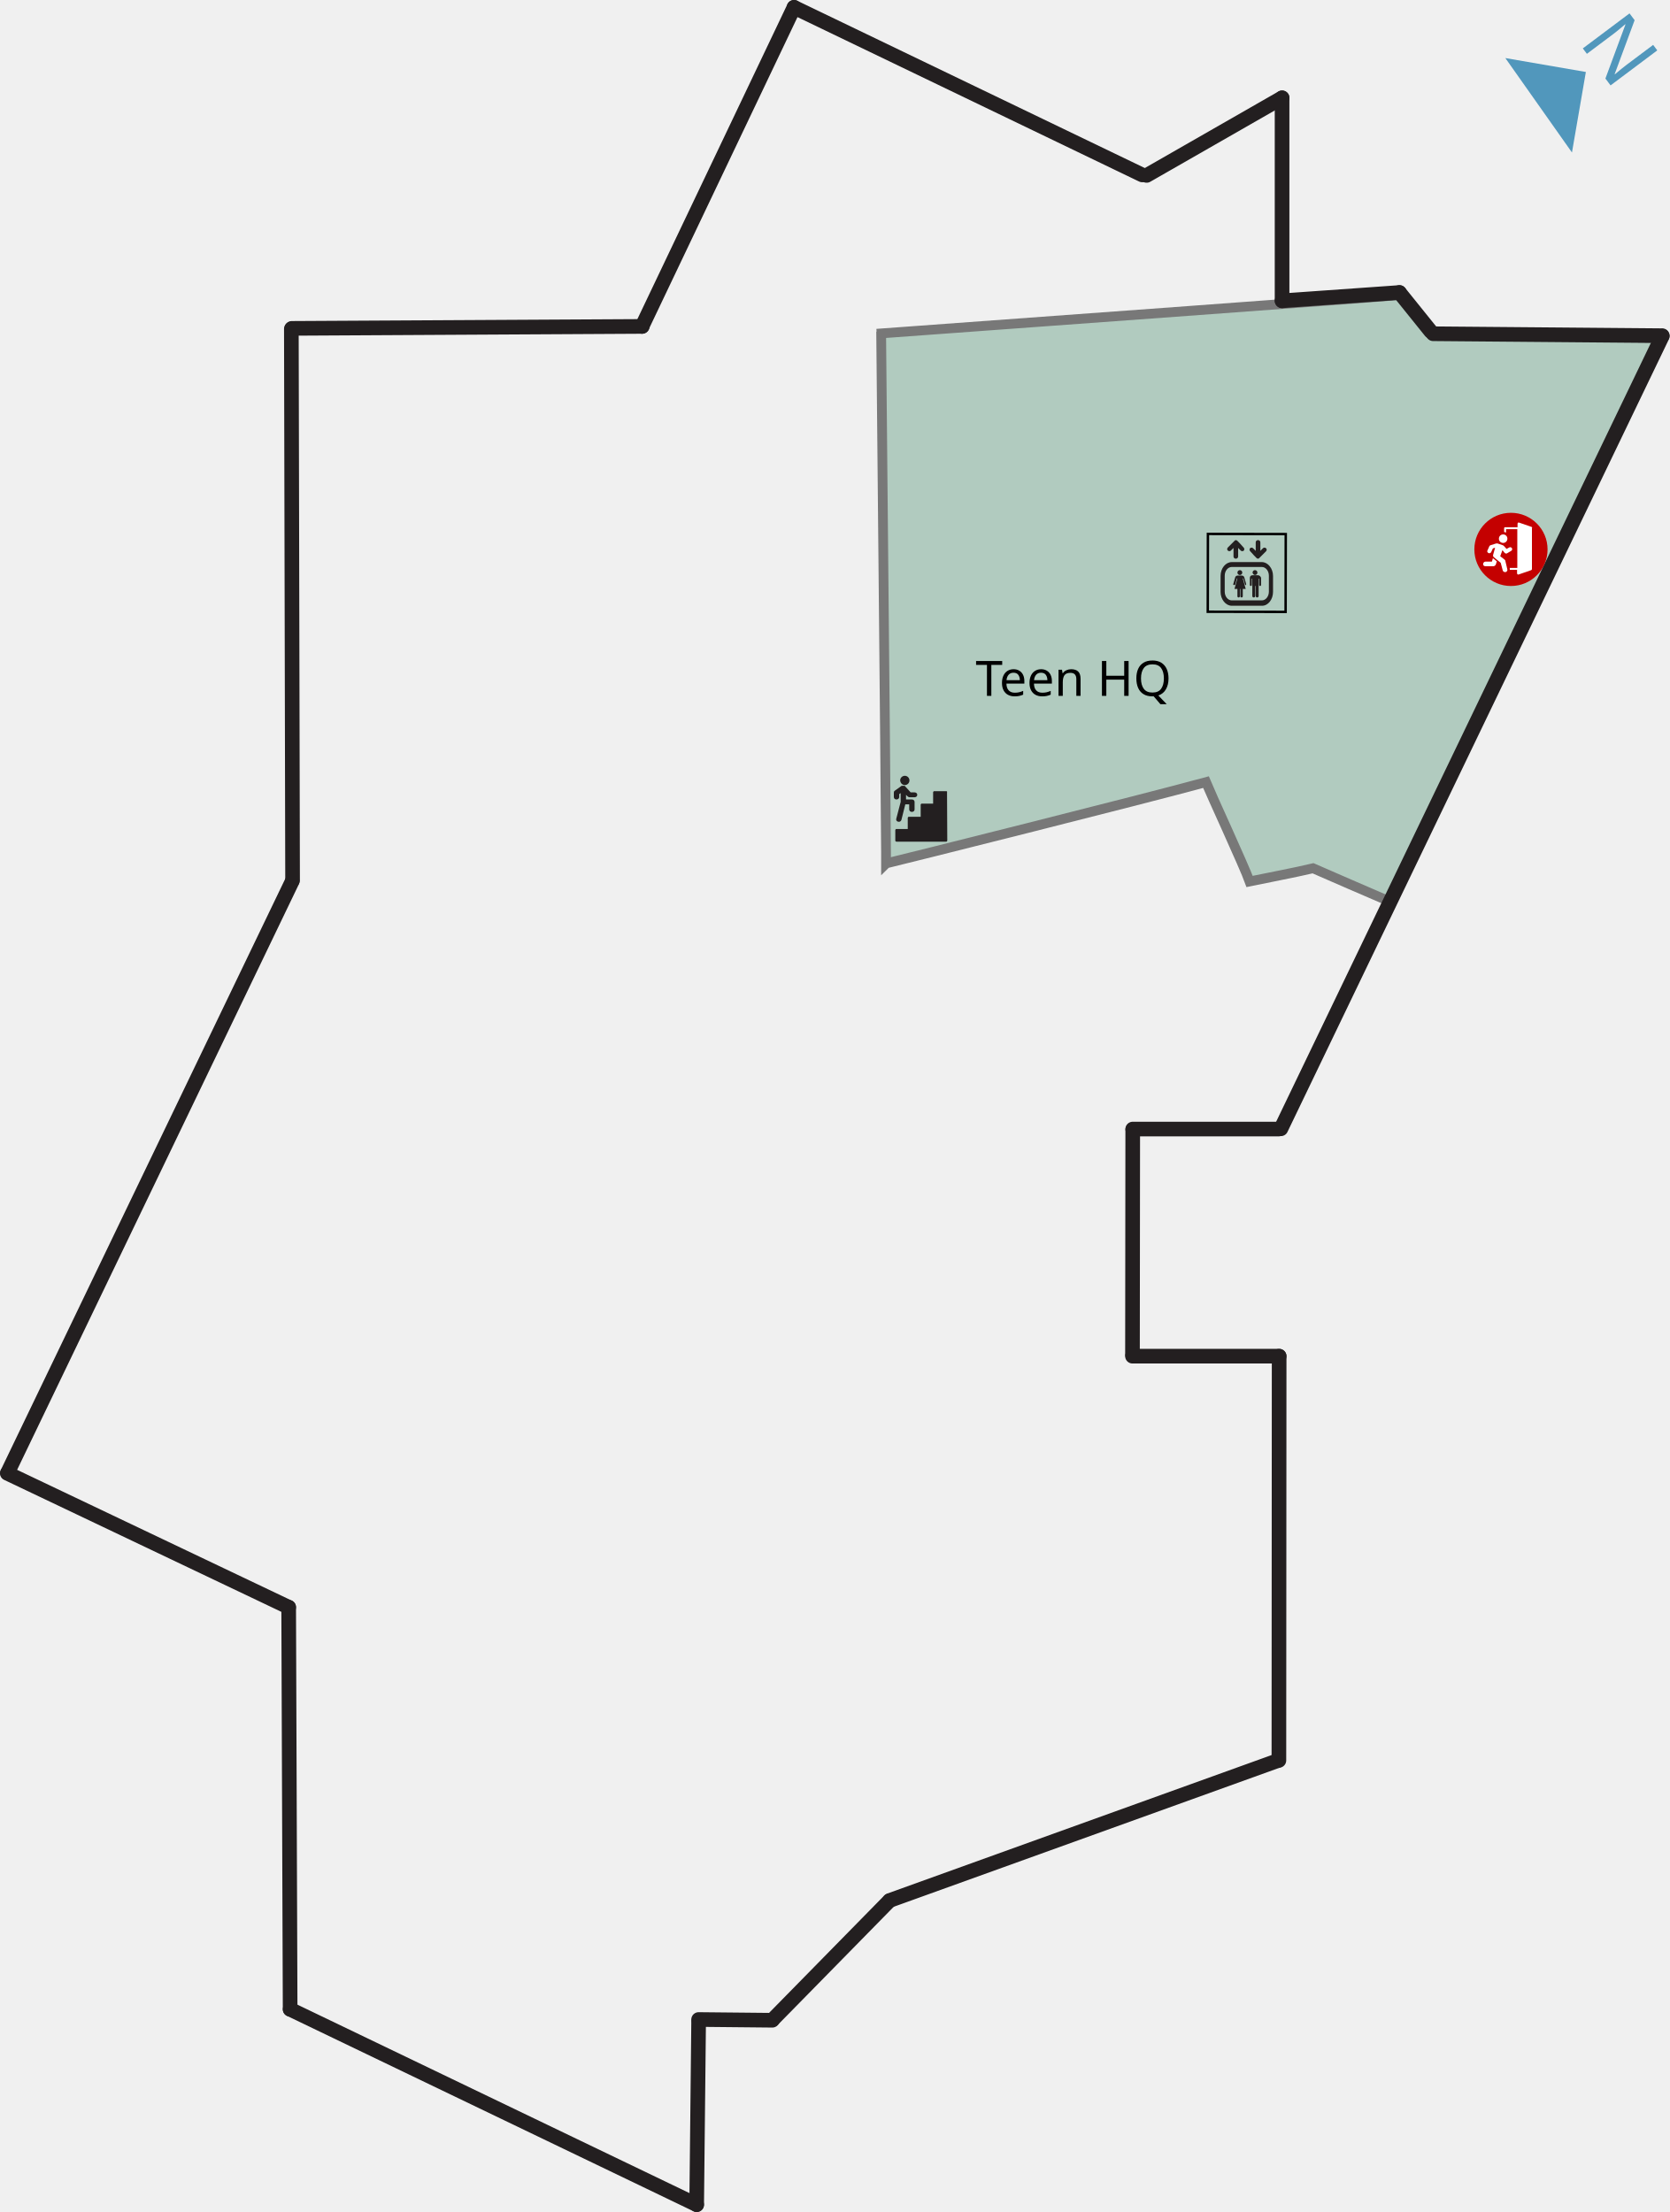
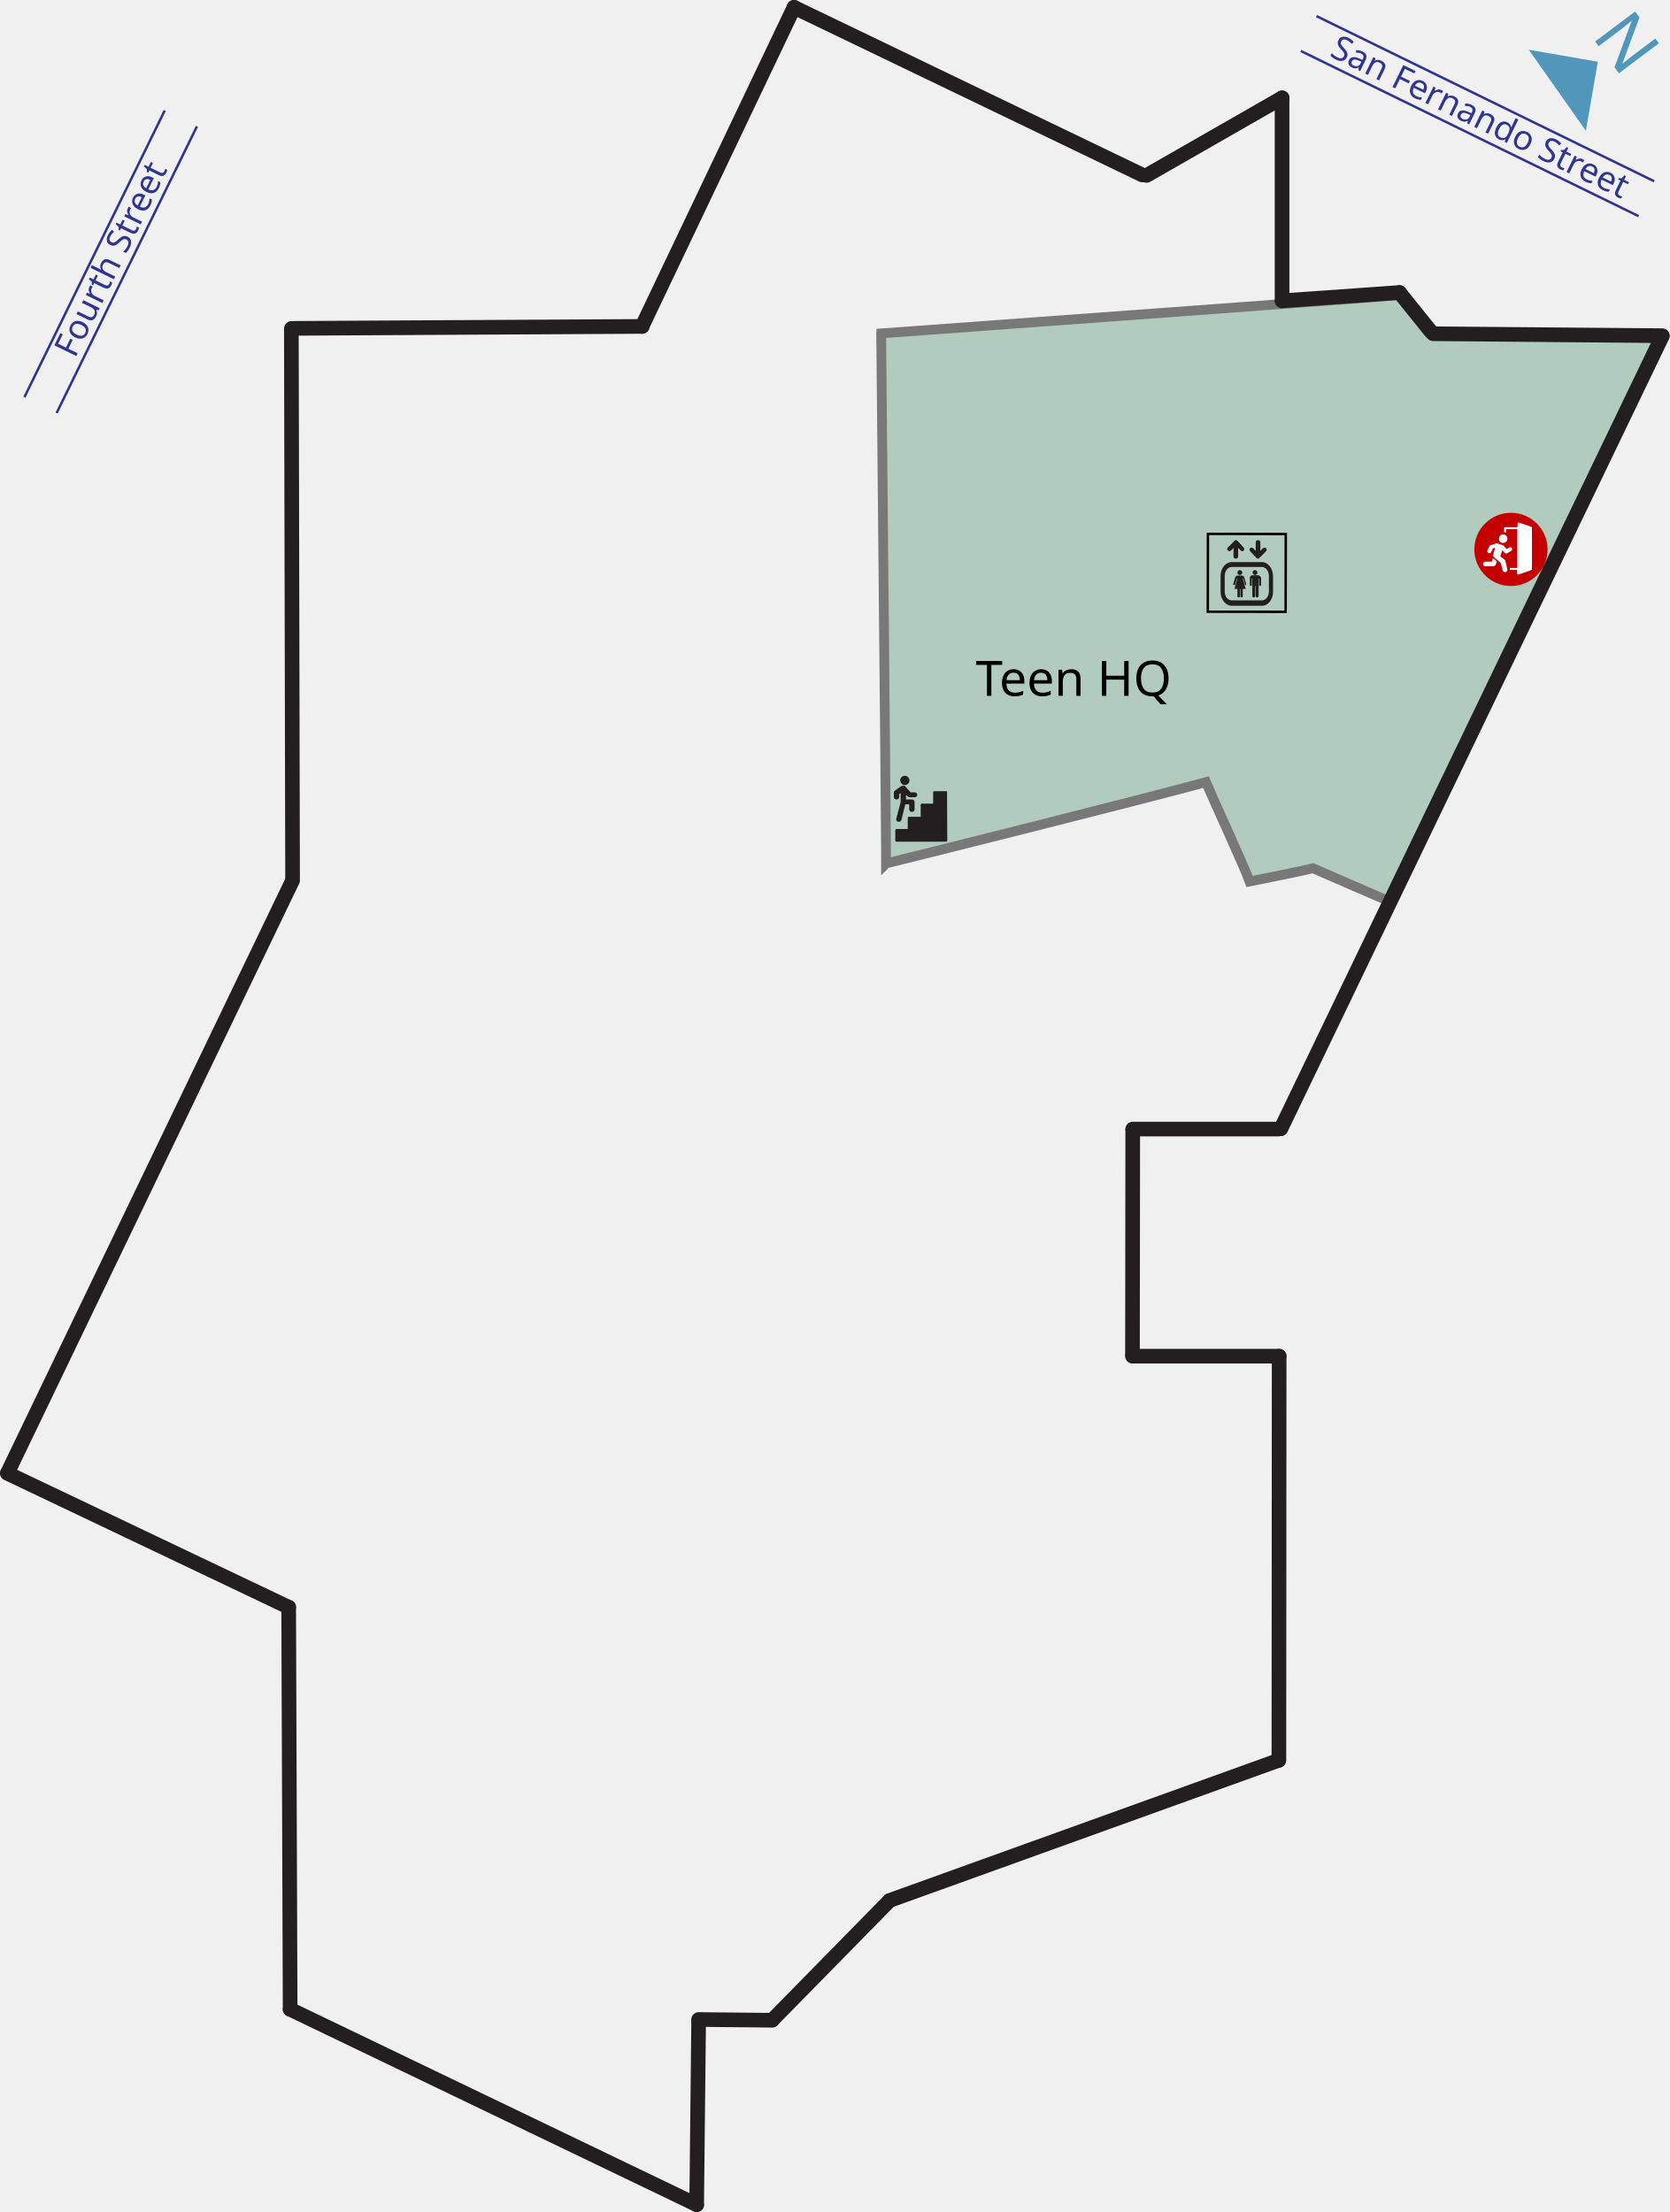
<svg xmlns="http://www.w3.org/2000/svg" version="1.1" id="Layer_1" x="0px" y="0px" viewBox="0 0 684.2 906.7" style="enable-background:new 0 0 684.2 906.7;" xml:space="preserve">
  <style type="text/css">
	.st0{opacity:0.5;fill:#71A58E;stroke:#000000;stroke-width:4;stroke-miterlimit:10;enable-background:new    ;}
	.st1{fill:none;stroke:#231F20;stroke-width:6;stroke-linecap:round;stroke-linejoin:round;}
	.st2{font-family:'ArialMT';}
	.st3{font-size:20px;}
	.st4{fill:#C40000;}
	.st5{fill:#FFFFFF;}
	.st6{fill:#231F20;}
	.st7{fill:none;stroke:#000000;stroke-width:1;stroke-miterlimit:10;}
	.st8{fill:#5197BC;}
	.st9{font-family:'Arial-BoldMT';}
- 	.st10{font-size:33.493px;}
+ 	.st10{font-size:28.715px;}
+ 	.st11{fill:#2E368F;}
+ 	.st12{font-family:'Arial-ItalicMT';}
+ 	.st13{font-size:14px;}
+ 	.st14{fill:none;stroke:#2E368F;stroke-miterlimit:10;}
</style>
  <g id="teen_hq">
    <path class="st0" d="M361.1,135.9c0,3.6,1.8,182.1,2,213.4c0,2.4,0,3.5,0,4.7c0,0,0,0,0.1-0.1c6-1.4,105-26.2,131-33.3   c1.4,3.5,15.8,34.8,17.9,40.7c3.3-0.7,19.9-3.9,26-5.4c2.3,1,26.8,11.7,31.8,13.8c23.2-47.8,110.9-231.7,111-231.7 M679,138.5   l-88.6-1.5l-4-1.6l-12.6-14.5c-9.1,1-164.7,12.2-214.5,15.9" />
  </g>
  <g id="floor_outline">
    <g id="c">
      <g id="d">
        <line class="st1" x1="681.2" y1="137.8" x2="524.9" y2="462.7" />
        <line class="st1" x1="3.1" y1="603.7" x2="119.7" y2="361.3" />
        <line class="st1" x1="118.3" y1="658.8" x2="3" y2="603.9" />
        <line class="st1" x1="118.9" y1="823.6" x2="285.5" y2="903.7" />
        <line class="st1" x1="325.4" y1="3" x2="263.1" y2="133.8" />
        <line class="st1" x1="468.1" y1="71.7" x2="325.4" y2="3" />
        <line class="st1" x1="119.6" y1="134.6" x2="263.2" y2="133.8" />
        <line class="st1" x1="525.4" y1="40.1" x2="469.9" y2="71.9" />
        <line class="st1" x1="525.4" y1="123.3" x2="525.4" y2="40.1" />
        <line class="st1" x1="525.4" y1="123.3" x2="573.5" y2="119.9" />
        <line class="st1" x1="586.3" y1="135.8" x2="573.5" y2="119.9" />
        <line class="st1" x1="681.2" y1="137.6" x2="587.3" y2="136.8" />
        <line class="st1" x1="119.4" y1="134.8" x2="119.9" y2="360.8" />
        <line class="st1" x1="464.2" y1="462.8" x2="524" y2="462.8" />
        <line class="st1" x1="464.1" y1="555.2" x2="464.2" y2="463.1" />
        <line class="st1" x1="464.1" y1="555.9" x2="524.2" y2="555.9" />
        <line class="st1" x1="524.1" y1="721.6" x2="524.2" y2="555.9" />
        <line class="st1" x1="286.3" y1="828.8" x2="285.5" y2="903.7" />
        <line class="st1" x1="118.9" y1="823.6" x2="118.3" y2="658.8" />
        <line class="st1" x1="316.5" y1="828.1" x2="286.3" y2="827.8" />
        <line class="st1" x1="523.3" y1="721.8" x2="364.6" y2="779" />
        <line class="st1" x1="364.4" y1="779.2" x2="316.8" y2="827.7" />
      </g>
    </g>
  </g>
  <text transform="matrix(1 0 0 1 399.8038 285.2347)" class="st2 st3">Teen HQ</text>
  <g id="emergency_exit">
    <g>
      <circle class="st4" cx="619.2" cy="225.2" r="15" />
      <g>
        <g>
          <path class="st5" d="M627.7,216l-5.2-1.8c-0.3-0.1-0.6,0.1-0.6,0.5v1.4h-5.1c-0.2,0-0.4,0.2-0.4,0.4v1.6c0.3,0,0.6,0.1,0.8,0.2      v-1.4h4.6v15.9h-3.1v0.2c0,0.2,0.1,0.4,0,0.6h3v1.4c0,0.3,0.3,0.6,0.6,0.5l5.2-1.8c0.2-0.1,0.3-0.2,0.3-0.5v-16.8      C628,216.3,627.9,216.1,627.7,216z" />
          <g>
            <g>
              <path class="st5" d="M608.7,232.1h3.3c0.4,0,0.8-0.3,1-0.7l0.4-1.3l-1.6-1.3l0,0l-0.4,1.4h-2.6c-0.5,0-1,0.4-1,1        C607.7,231.7,608.2,232.1,608.7,232.1z" />
              <path class="st5" d="M616.4,222.5c0.9-0.2,1.5-1.1,1.3-2.1c-0.2-0.9-1.1-1.5-2.1-1.3c-0.9,0.2-1.5,1.1-1.3,2.1        S615.5,222.7,616.4,222.5z" />
              <path class="st5" d="M610,226.7c0.4,0.2,0.9,0,1.1-0.4l0.7-1.5l0.9-0.3l-0.8,2.9c-0.1,0.4,0,0.8,0.3,1l2.8,2.3l0.8,3        c0.1,0.5,0.5,0.8,1,0.8c0.1,0,0.2,0,0.2,0c0.5-0.1,0.9-0.7,0.7-1.2l-0.8-3.4c0-0.2-0.2-0.4-0.3-0.5l-1.8-1.4l0.9-2.5l0.9,1.1        c0.2,0.2,0.4,0.3,0.6,0.3c0.1,0,0.3,0,0.4-0.1l1.7-1c0.4-0.2,0.5-0.8,0.3-1.1c-0.2-0.4-0.8-0.5-1.1-0.3l-1.1,0.6l-0.9-1        c-0.2-0.3-0.5-0.5-0.9-0.6l-1.5-0.5c-0.4-0.2-0.9-0.2-1.4,0l-1.9,0.6c-0.2,0.1-0.4,0.2-0.5,0.5l-0.8,1.8        C609.4,226.1,609.6,226.5,610,226.7z" />
            </g>
          </g>
        </g>
      </g>
    </g>
  </g>
  <g>
    <g>
      <path class="st6" d="M507.1,221.7c-0.2-0.2-0.4-0.3-0.6-0.3s-0.5,0.1-0.6,0.3c-0.5,0.5-1.4,1.4-2.7,2.7c-0.4,0.4-0.4,1,0,1.3    c0.3,0.3,0.9,0.3,1.2,0l1.1-1.1v3.5c0,0.5,0.4,0.9,0.9,0.9h0.1c0.5,0,0.9-0.4,0.9-0.9v-3.5l1.1,1.1c0.3,0.3,0.9,0.3,1.2,0l0,0    c0.3-0.3,0.3-0.9,0-1.2C508.4,223,507.7,222.3,507.1,221.7z" />
      <path class="st6" d="M514.9,228.7c0.2,0.2,0.4,0.3,0.6,0.3s0.5-0.1,0.6-0.3c0.5-0.5,1.4-1.4,2.7-2.7c0.4-0.4,0.4-1,0-1.3    c-0.3-0.3-0.9-0.3-1.2,0l-1.1,1.1v-3.5c0-0.5-0.4-0.9-0.9-0.9h-0.1c-0.5,0-0.9,0.4-0.9,0.9v3.5l-1.1-1.1c-0.3-0.3-0.9-0.3-1.2,0    l0,0c-0.3,0.3-0.3,0.9,0,1.2C513.6,227.4,514.3,228.1,514.9,228.7z" />
    </g>
    <g>
      <g>
        <path class="st6" d="M514.3,235.7c0.5,0,1-0.4,1-1c0-0.5-0.4-1-1-1c-0.5,0-1,0.4-1,1C513.4,235.2,513.8,235.7,514.3,235.7z" />
        <path class="st6" d="M515.6,235.8h-2.4c-0.6,0-1,0.5-1,1v3c0,0.2,0.2,0.4,0.4,0.4s0.4-0.2,0.4-0.4v-2.6h0.2v3v4.1     c0,0.3,0.2,0.6,0.6,0.6c0.3,0,0.6-0.2,0.6-0.6v-4.1h0.2v4.1c0,0.3,0.2,0.6,0.6,0.6c0.3,0,0.6-0.2,0.6-0.6v-4.1v-3h0.2v2.6     c0,0.2,0.2,0.4,0.4,0.4s0.4-0.2,0.4-0.4v-3C516.6,236.3,516.1,235.8,515.6,235.8z" />
      </g>
      <path class="st6" d="M508.1,235.7c0.5,0,1-0.4,1-1c0-0.5-0.4-1-1-1c-0.5,0-1,0.4-1,1C507.1,235.2,507.5,235.7,508.1,235.7z" />
      <path class="st6" d="M510.7,239.4l-0.8-2.8c-0.2-0.5-0.6-0.7-1.2-0.7l0,0h-1.3l0,0c-0.6,0-1,0.2-1.2,0.7l-0.8,2.8    c-0.1,0.2,0.1,0.4,0.3,0.4c0.2,0.1,0.4,0,0.5-0.2l0.7-2.5h0.2l-1.2,4.3h1.2v3c0,0.3,0.2,0.5,0.5,0.5s0.5-0.2,0.5-0.5v-3h0.2v3    c0,0.3,0.2,0.5,0.5,0.5s0.5-0.2,0.5-0.5v-3h1.2l-1.2-4.3h0.2l0.7,2.5c0.1,0.2,0.3,0.3,0.5,0.2    C510.6,239.7,510.7,239.5,510.7,239.4z" />
    </g>
    <g>
      <path class="st6" d="M517.2,248.3h-12.4c-2.5,0-4.6-2.6-4.6-5.7v-6.5c0-3.2,2.1-5.7,4.6-5.7h12.3c2.5,0,4.6,2.6,4.6,5.7v6.5    C521.7,245.7,519.7,248.3,517.2,248.3z M504.8,232.4c-1.6,0-2.9,1.6-2.9,3.6v6.5c0,2,1.3,3.6,2.9,3.6h12.3c1.6,0,2.9-1.6,2.9-3.6    V236c0-2-1.3-3.6-2.9-3.6H504.8z" />
    </g>
-     <rect x="495" y="218.9" transform="matrix(1.913658e-03 -1 1 1.913658e-03 275.103 745.338)" class="st7" width="31.9" height="31.9" />
-   </g>
-   <g id="North">
-     <polygon class="st8" points="649.9,29.5 616.9,23.8 644.2,62.5  " />
-     <text transform="matrix(0.6 0.8 -0.8 0.6 646.6995 17.2403)" class="st8 st9 st10">N</text>
+     <rect x="495" y="218.9" transform="matrix(1.913655e-03 -1 1 1.913655e-03 275.116 745.3179)" class="st7" width="31.9" height="31.9" />
  </g>
  <g id="stairs_00000032626799022009418030000006004862700355200132_">
    <g>
      <path class="st6" d="M370.8,321.8c1,0,1.9-0.8,1.9-1.9c0-1-0.8-1.9-1.9-1.9c-1,0-1.9,0.8-1.9,1.9C369,321,369.8,321.8,370.8,321.8    z" />
      <path class="st6" d="M367.4,327.7c0.6,0,1.1-0.4,1.1-1v-1.2l0.6-0.4v3v0.6l-1.8,6.9c-0.2,0.5,0.2,1.1,0.7,1.2    c0.6,0.2,1.2-0.1,1.4-0.7l1.6-6.4h1.6v2.1c0,0.6,0.5,1,1.1,1s1.1-0.4,1.1-1v-3.1c0-0.6-0.5-1-1.1-1l0,0l0,0h-2.4v-1.9l0.6,0.6    c0.2,0.2,0.5,0.4,0.9,0.4l0,0h2c0.6,0,1.1-0.4,1.1-1s-0.5-1-1.1-1h-1.6l-2-2.2l-0.1-0.1c-0.1-0.1-0.2-0.3-0.4-0.4l0,0h-0.1l0,0    h-0.1l0,0c0,0,0,0-0.1,0l0,0c0,0,0,0-0.1,0l0,0c0,0,0,0-0.1,0l0,0l0,0l0,0c0,0,0,0-0.1,0c0,0,0,0-0.1,0l0,0c0,0,0,0-0.1,0l0,0    c0,0,0,0-0.1,0l0,0c0,0,0,0-0.1,0l0,0c0,0,0,0-0.1,0l0,0c0,0,0,0-0.1,0l0,0l-2.8,2c-0.3,0.2-0.4,0.5-0.4,0.8l0,0v1.7    C366.3,327.3,366.7,327.7,367.4,327.7z" />
      <path class="st6" d="M387.9,324.3h-5.1c-0.2,0-0.3,0.2-0.4,0.4v4.7h-4.7c-0.2,0-0.3,0.2-0.4,0.4v5h-4.9c-0.2,0-0.3,0.2-0.4,0.4    v4.6h-4.7c-0.2,0-0.3,0.2-0.4,0.4v4.4c0,0.2,0.2,0.3,0.4,0.4h20.5c0.2,0,0.3-0.2,0.4-0.4l-0.1-19.8    C388.2,324.5,388.1,324.4,387.9,324.3z" />
    </g>
  </g>
+   <g id="North_00000164482264290555914440000013737384098679011727_">
+     <polygon class="st8" points="654.8,25.3 626.5,20.4 649.9,53.6  " />
+     <text transform="matrix(0.6 0.8 -0.8 0.6 652.0139 14.7867)" class="st8 st9 st10">N</text>
+     <text transform="matrix(0.4394 -0.8983 0.8983 0.4394 30.6707 147.1654)" class="st11 st12 st13">Fourth Street</text>
+     <line class="st14" x1="23.2" y1="169.3" x2="80.7" y2="51.8" />
+     <line class="st14" x1="10" y1="162.8" x2="67.5" y2="45.3" />
+     <text transform="matrix(0.8983 0.4394 -0.4394 0.8983 544.4561 22.8134)" class="st11 st12 st13">San Fernando Street</text>
+     <line class="st14" x1="533.1" y1="20.9" x2="671.5" y2="88.6" />
+     <line class="st14" x1="539.5" y1="6.6" x2="677.9" y2="74.3" />
+   </g>
</svg>
